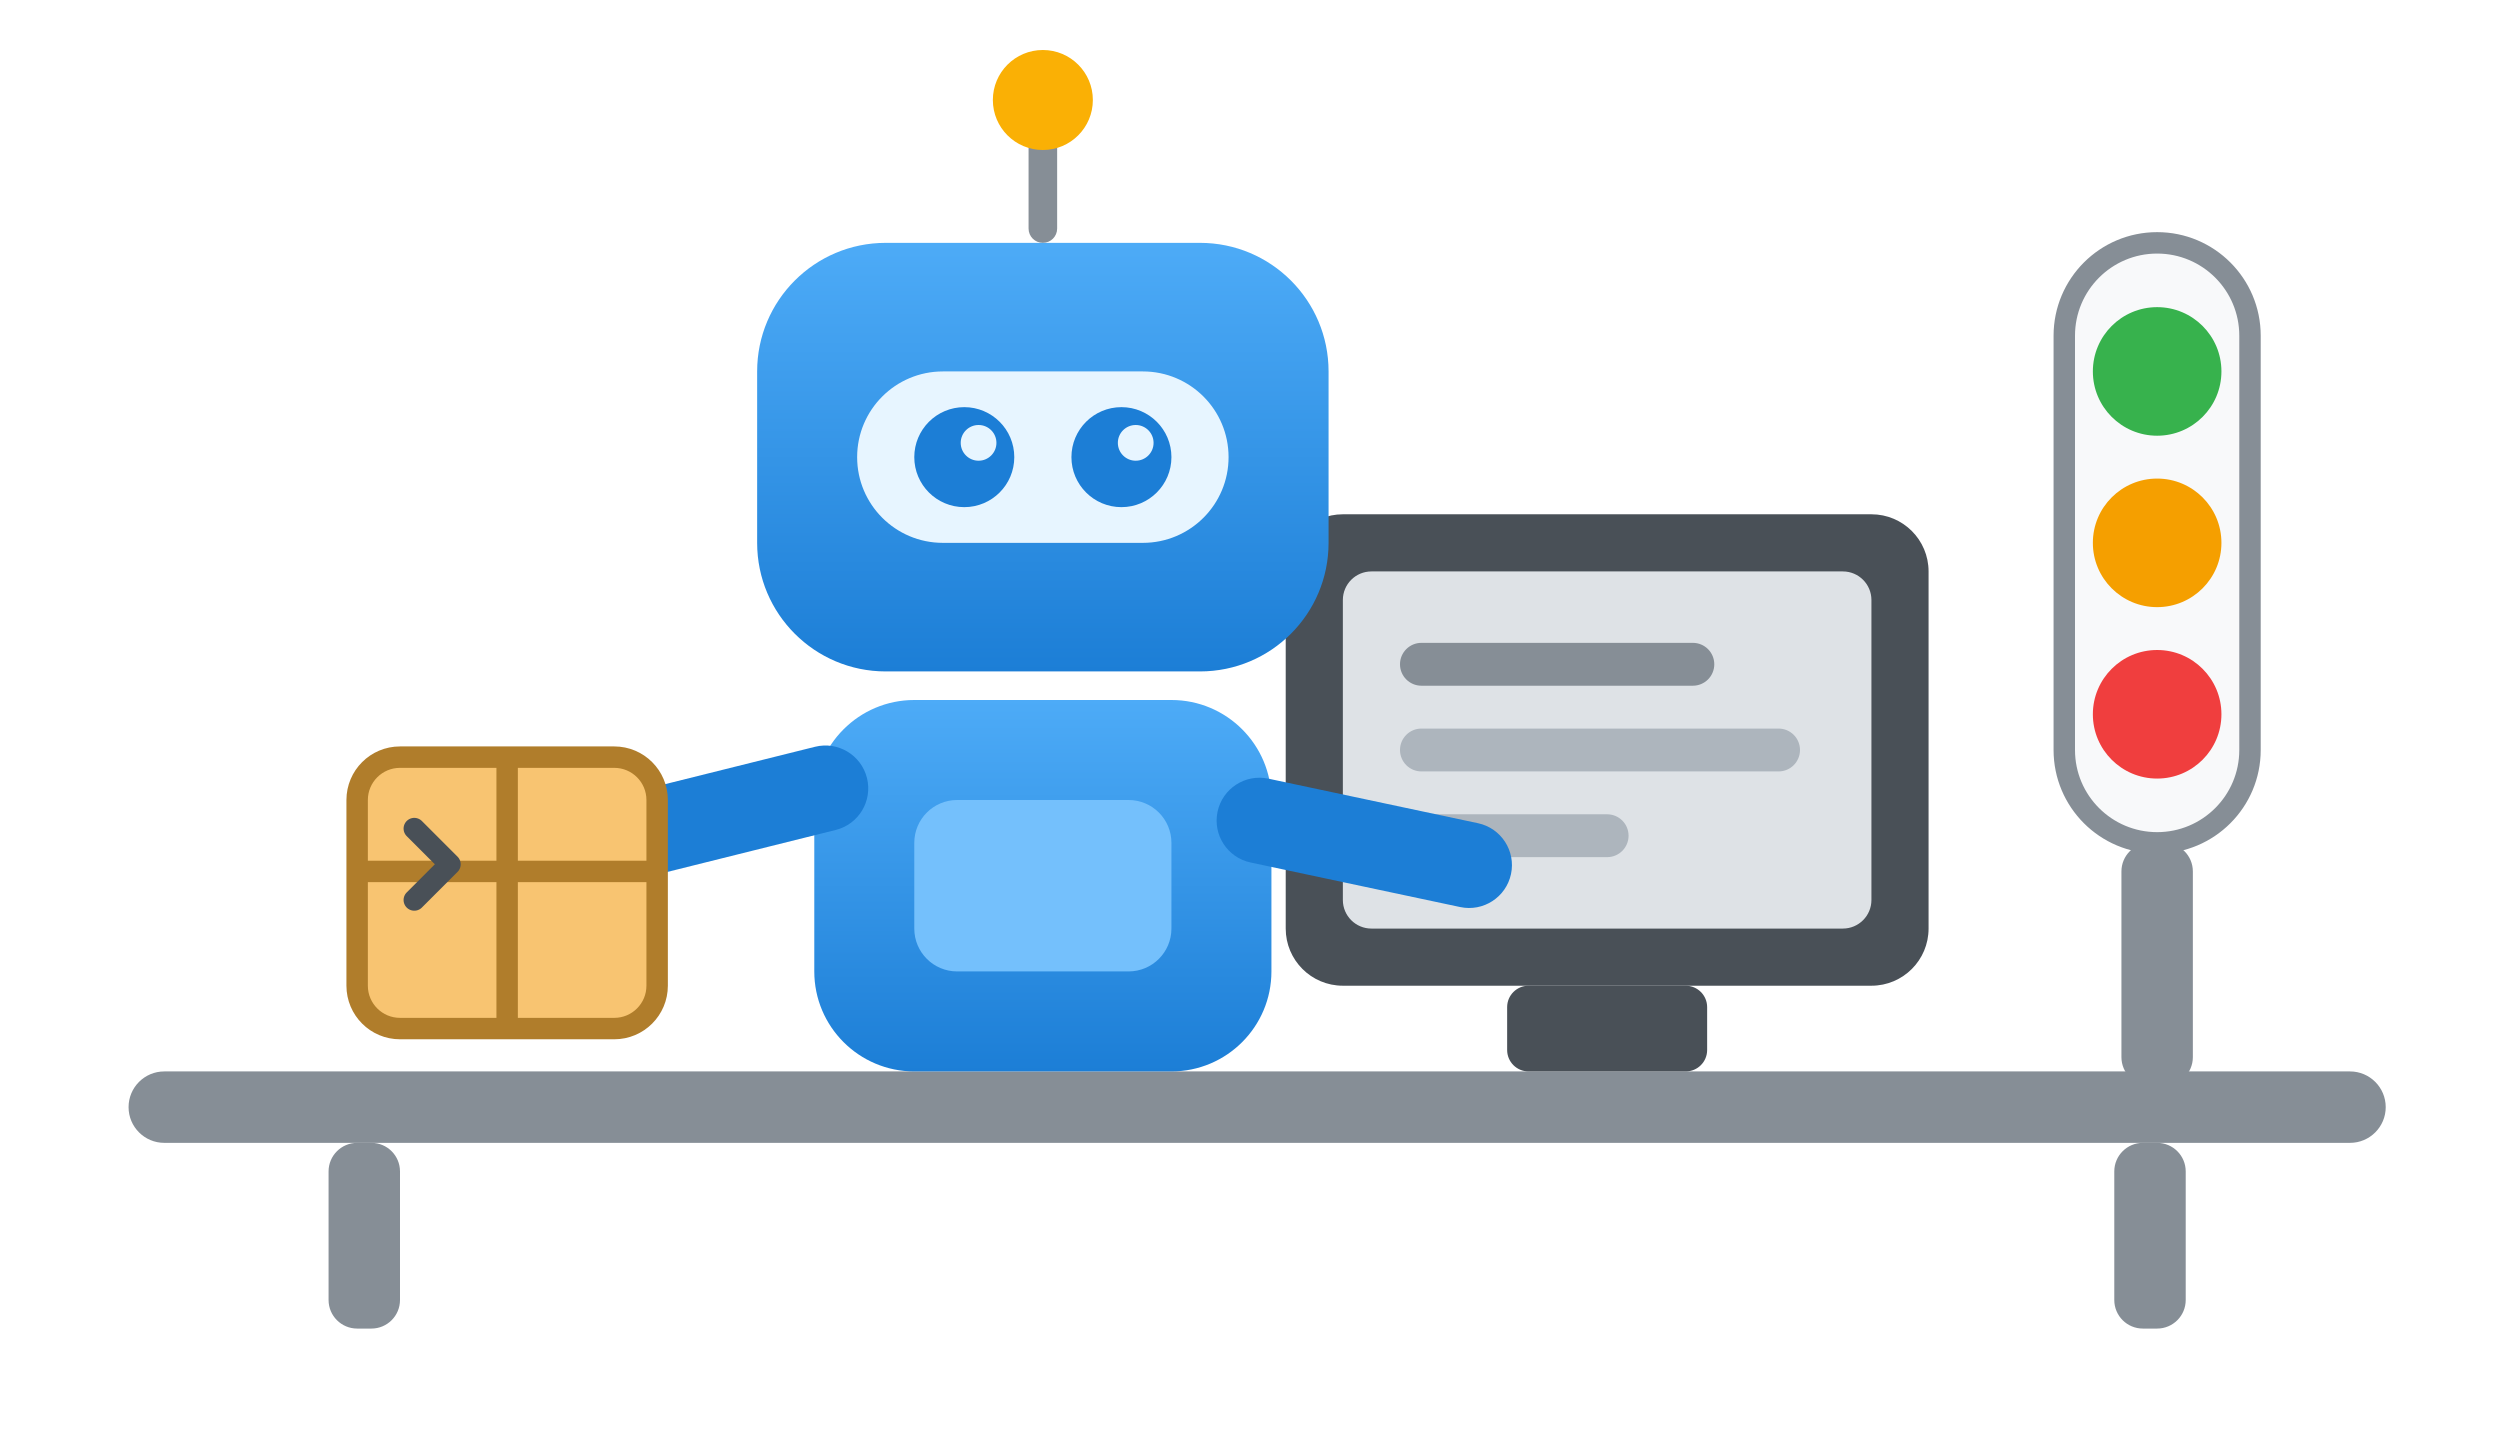
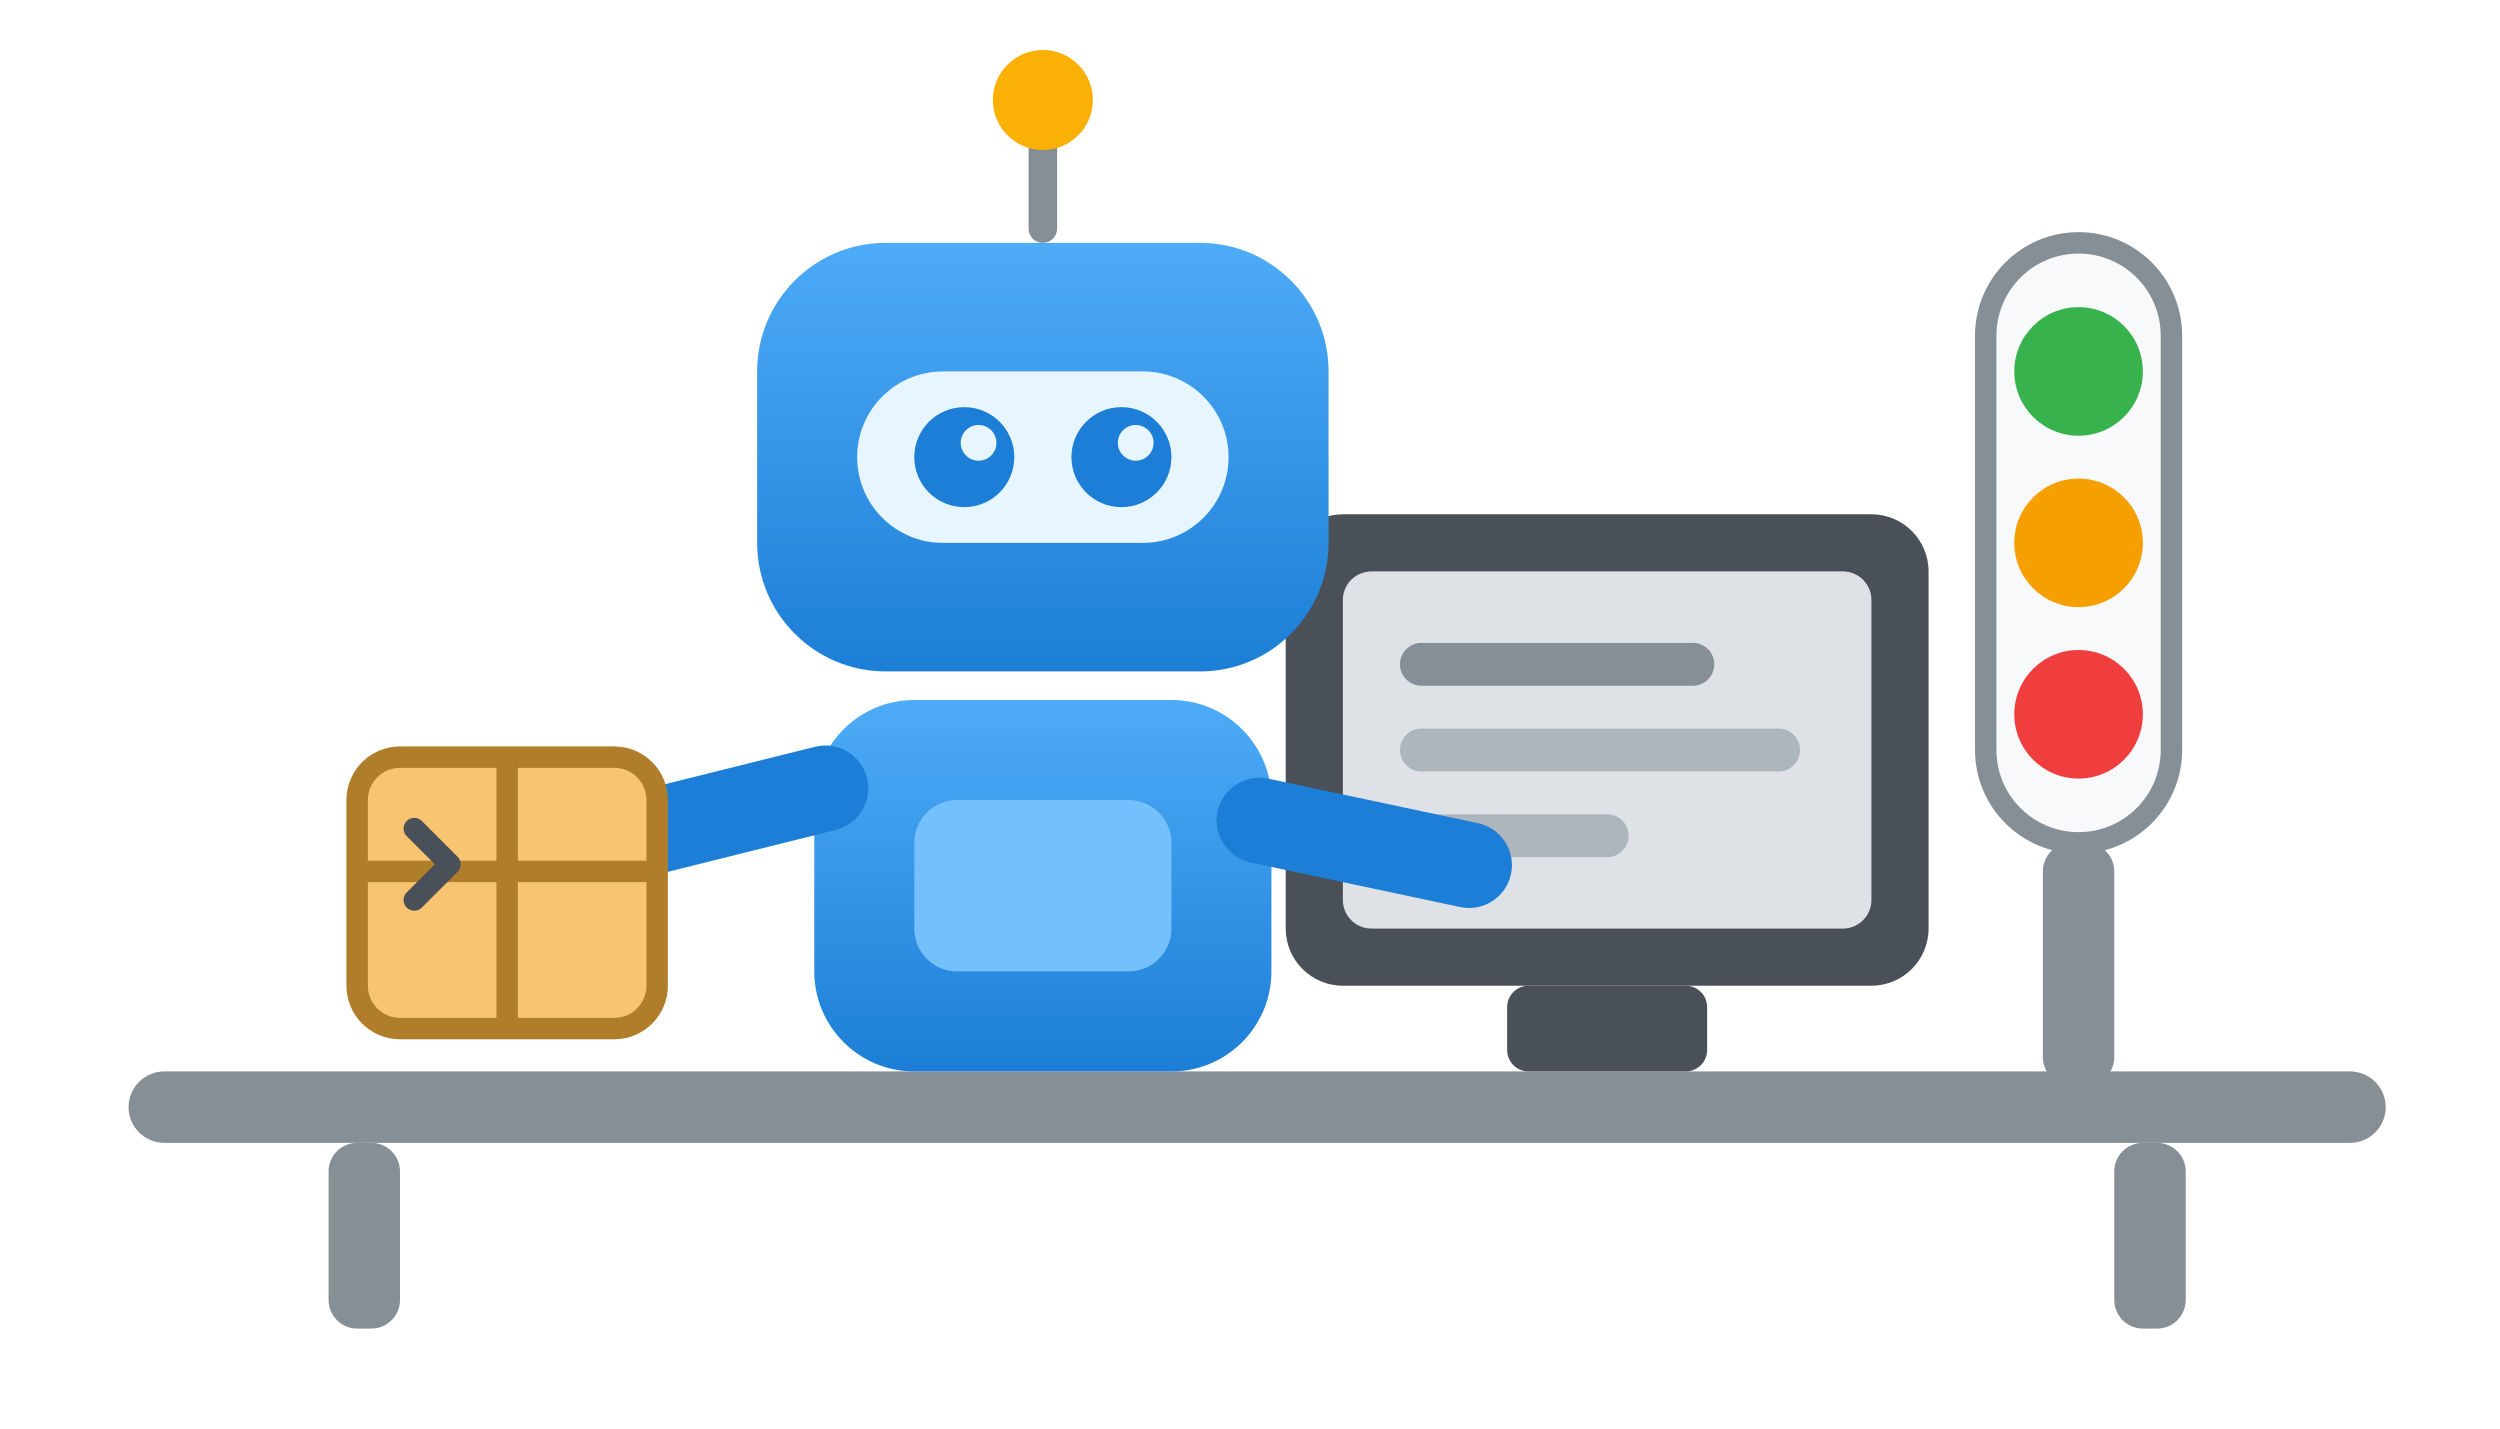
<svg xmlns="http://www.w3.org/2000/svg" viewBox="0 0 350 200" role="img" aria-labelledby="title desc">
  <defs>
    <linearGradient id="body" x1="0" y1="0" x2="0" y2="1">
      <stop offset="0" stop-color="#4dabf7" />
      <stop offset="1" stop-color="#1c7ed6" />
    </linearGradient>
  </defs>
  <rect x="18" y="150" width="316" height="10" rx="5" fill="#868e96" />
  <rect x="46" y="160" width="10" height="26" rx="4" fill="#868e96" />
  <rect x="296" y="160" width="10" height="26" rx="4" fill="#868e96" />
  <rect x="180" y="72" width="90" height="66" rx="8" fill="#495057" />
  <rect x="188" y="80" width="74" height="50" rx="4" fill="#dee2e6" />
  <rect x="196" y="90" width="44" height="6" rx="3" fill="#868e96" />
  <rect x="196" y="102" width="56" height="6" rx="3" fill="#adb5bd" />
  <rect x="196" y="114" width="32" height="6" rx="3" fill="#adb5bd" />
  <rect x="211" y="138" width="28" height="12" rx="3" fill="#495057" />
  <rect x="144" y="18" width="4" height="16" rx="2" fill="#868e96" />
  <circle cx="146" cy="14" r="7" fill="#fab005" />
  <rect x="106" y="34" width="80" height="60" rx="18" fill="url(#body)" />
  <rect x="120" y="52" width="52" height="24" rx="12" fill="#e7f5ff" />
  <circle cx="135" cy="64" r="7" fill="#1c7ed6" />
  <circle cx="157" cy="64" r="7" fill="#1c7ed6" />
  <circle cx="137" cy="62" r="2.5" fill="#e7f5ff" />
  <circle cx="159" cy="62" r="2.5" fill="#e7f5ff" />
  <rect x="114" y="98" width="64" height="52" rx="14" fill="url(#body)" />
  <rect x="128" y="112" width="36" height="24" rx="6" fill="#74c0fc" />
  <rect x="80" y="108" width="42" height="12" rx="6" fill="#1c7ed6" transform="rotate(-14 101 114)" />
  <rect x="50" y="106" width="42" height="38" rx="6" fill="#f8c471" stroke="#b07d2b" stroke-width="3" />
  <path d="M50 122h42" stroke="#b07d2b" stroke-width="3" />
  <path d="M71 106v38" stroke="#b07d2b" stroke-width="3" />
  <path d="M58 116l5 5-5 5" fill="none" stroke="#495057" stroke-width="3" stroke-linecap="round" stroke-linejoin="round" />
  <rect x="170" y="112" width="42" height="12" rx="6" fill="#1c7ed6" transform="rotate(12 191 118)" />
-   <rect x="297" y="118" width="10" height="34" rx="4" fill="#868e96" />
-   <rect x="289" y="34" width="26" height="84" rx="13" fill="#f8f9fa" stroke="#868e96" stroke-width="3" />
-   <circle cx="302" cy="52" r="9" fill="#37b24d" />
-   <circle cx="302" cy="76" r="9" fill="#f59f00" />
-   <circle cx="302" cy="100" r="9" fill="#f03e3e" />
+   <rect x="286" y="118" width="10" height="34" rx="4" fill="#868e96" />
+   <rect x="278" y="34" width="26" height="84" rx="13" fill="#f8f9fa" stroke="#868e96" stroke-width="3" />
+   <circle cx="291" cy="52" r="9" fill="#37b24d" />
+   <circle cx="291" cy="76" r="9" fill="#f59f00" />
+   <circle cx="291" cy="100" r="9" fill="#f03e3e" />
</svg>
